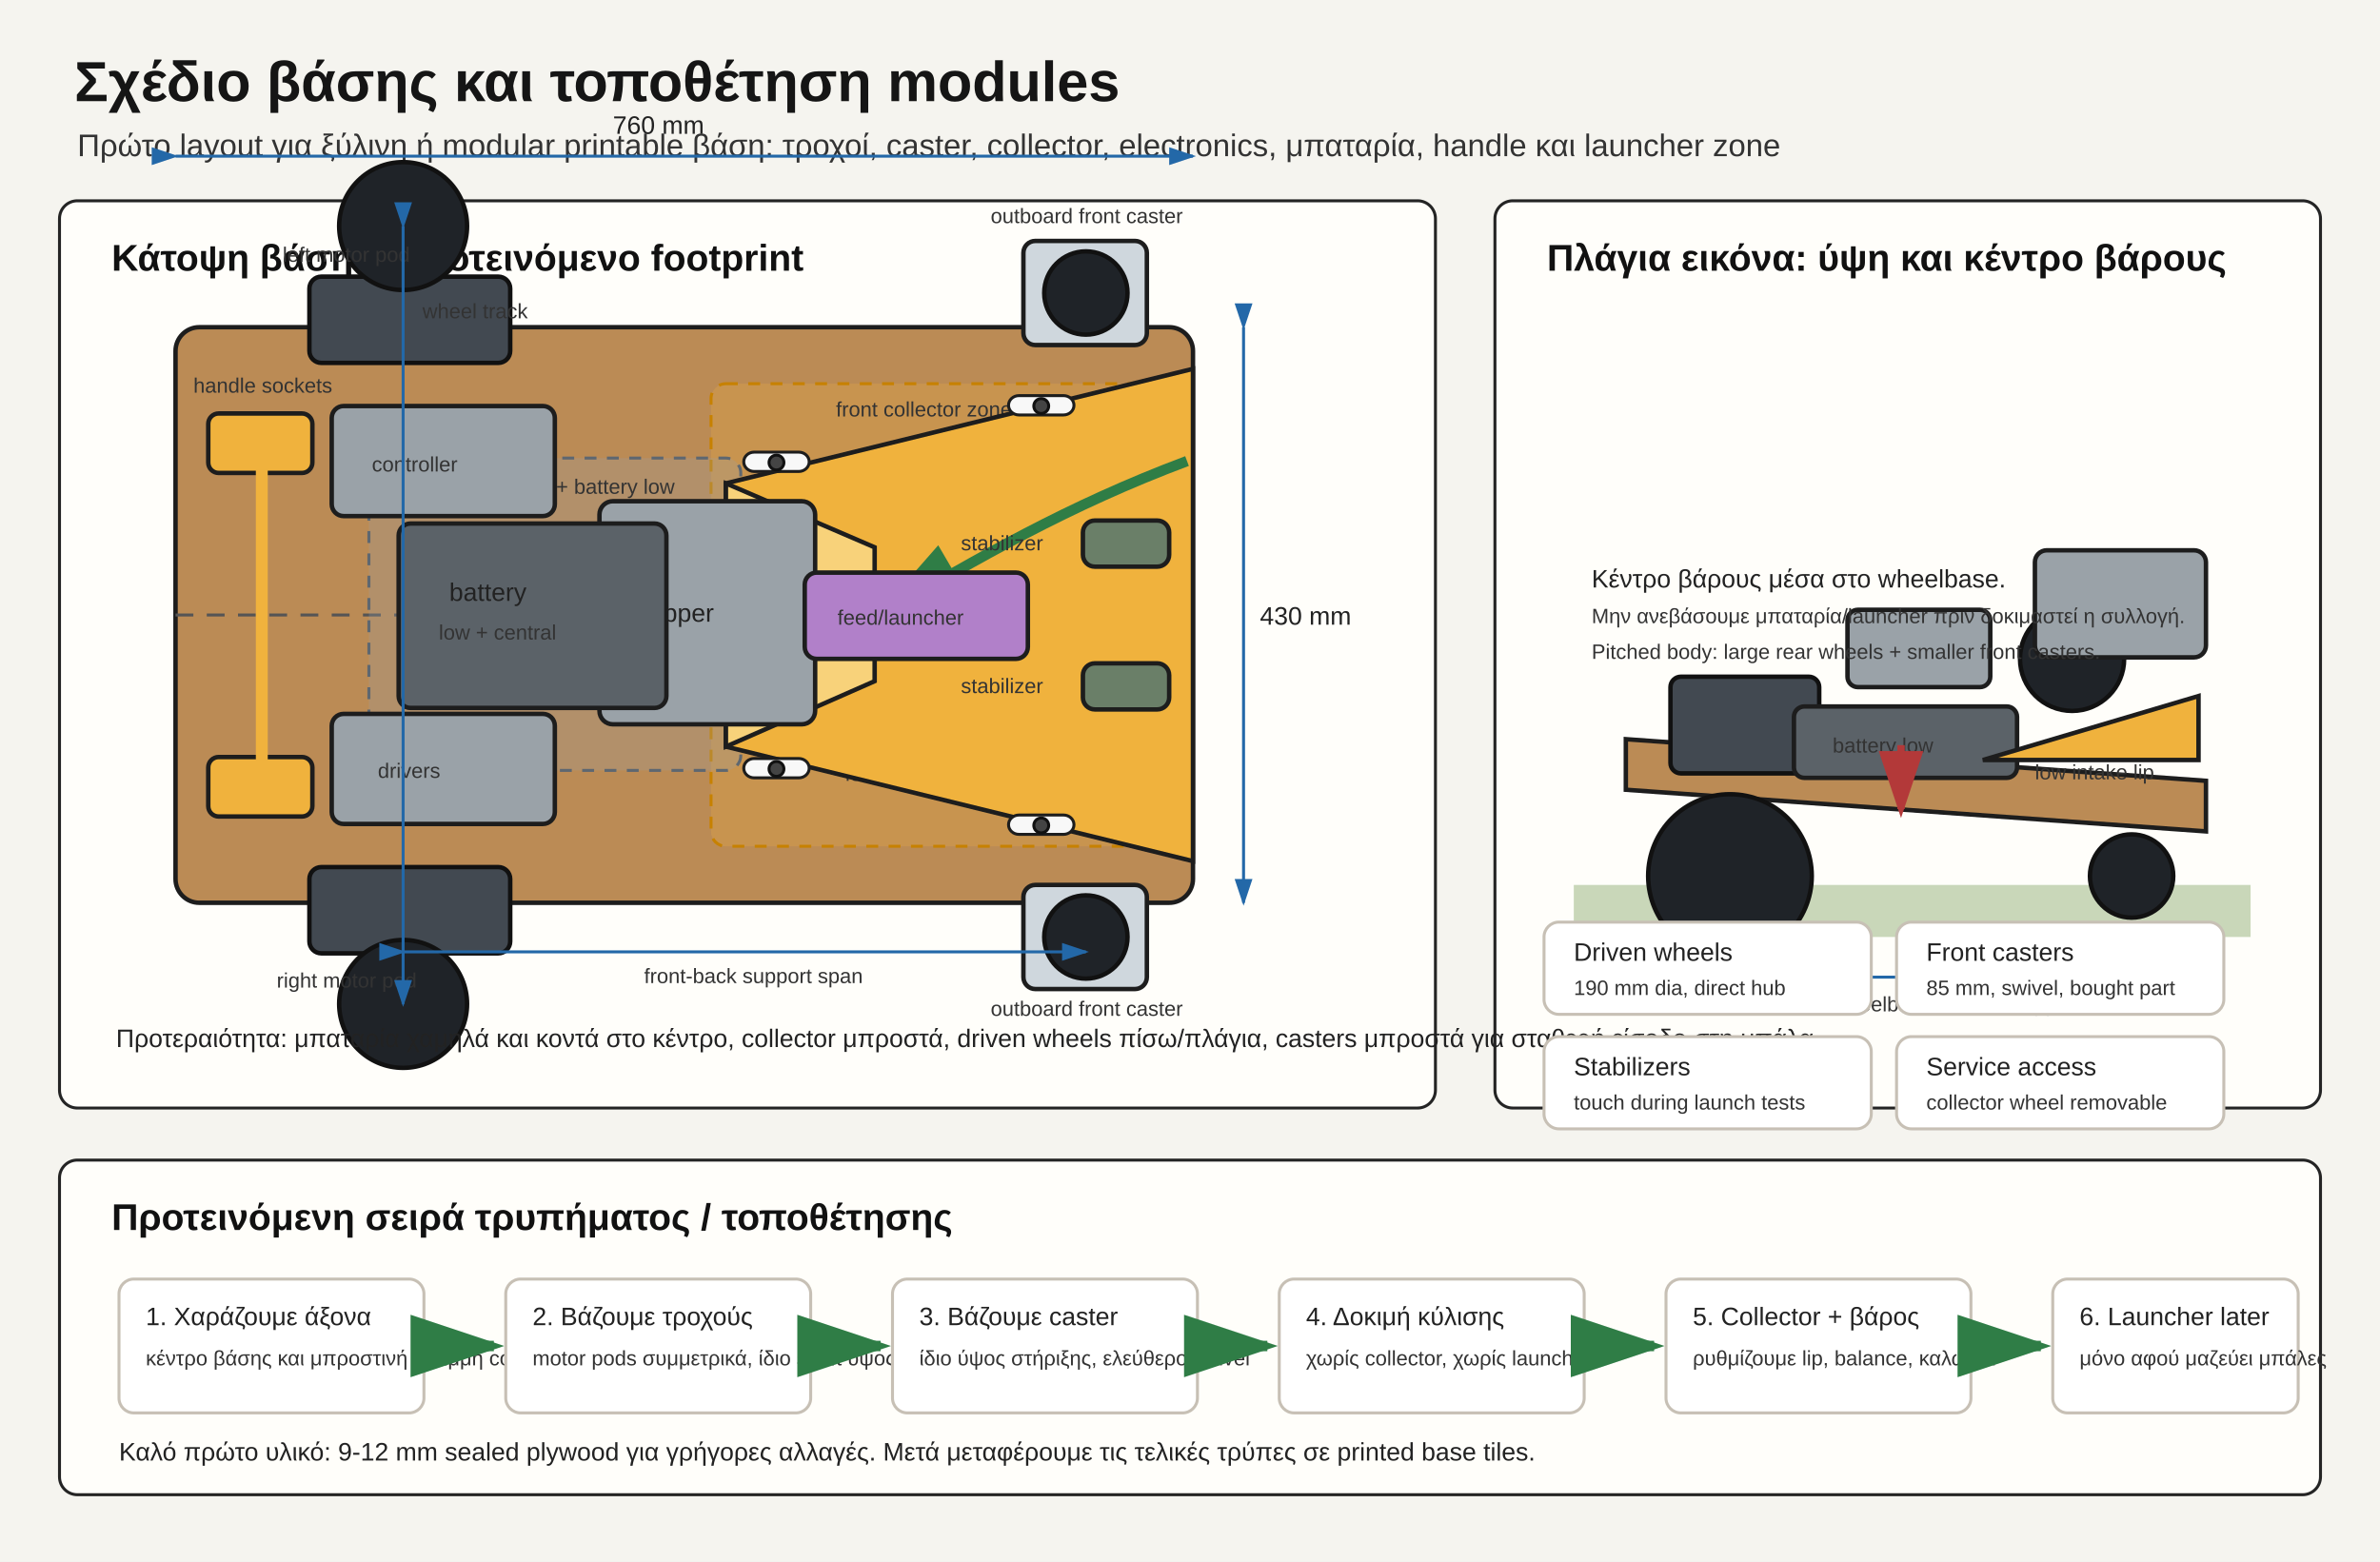
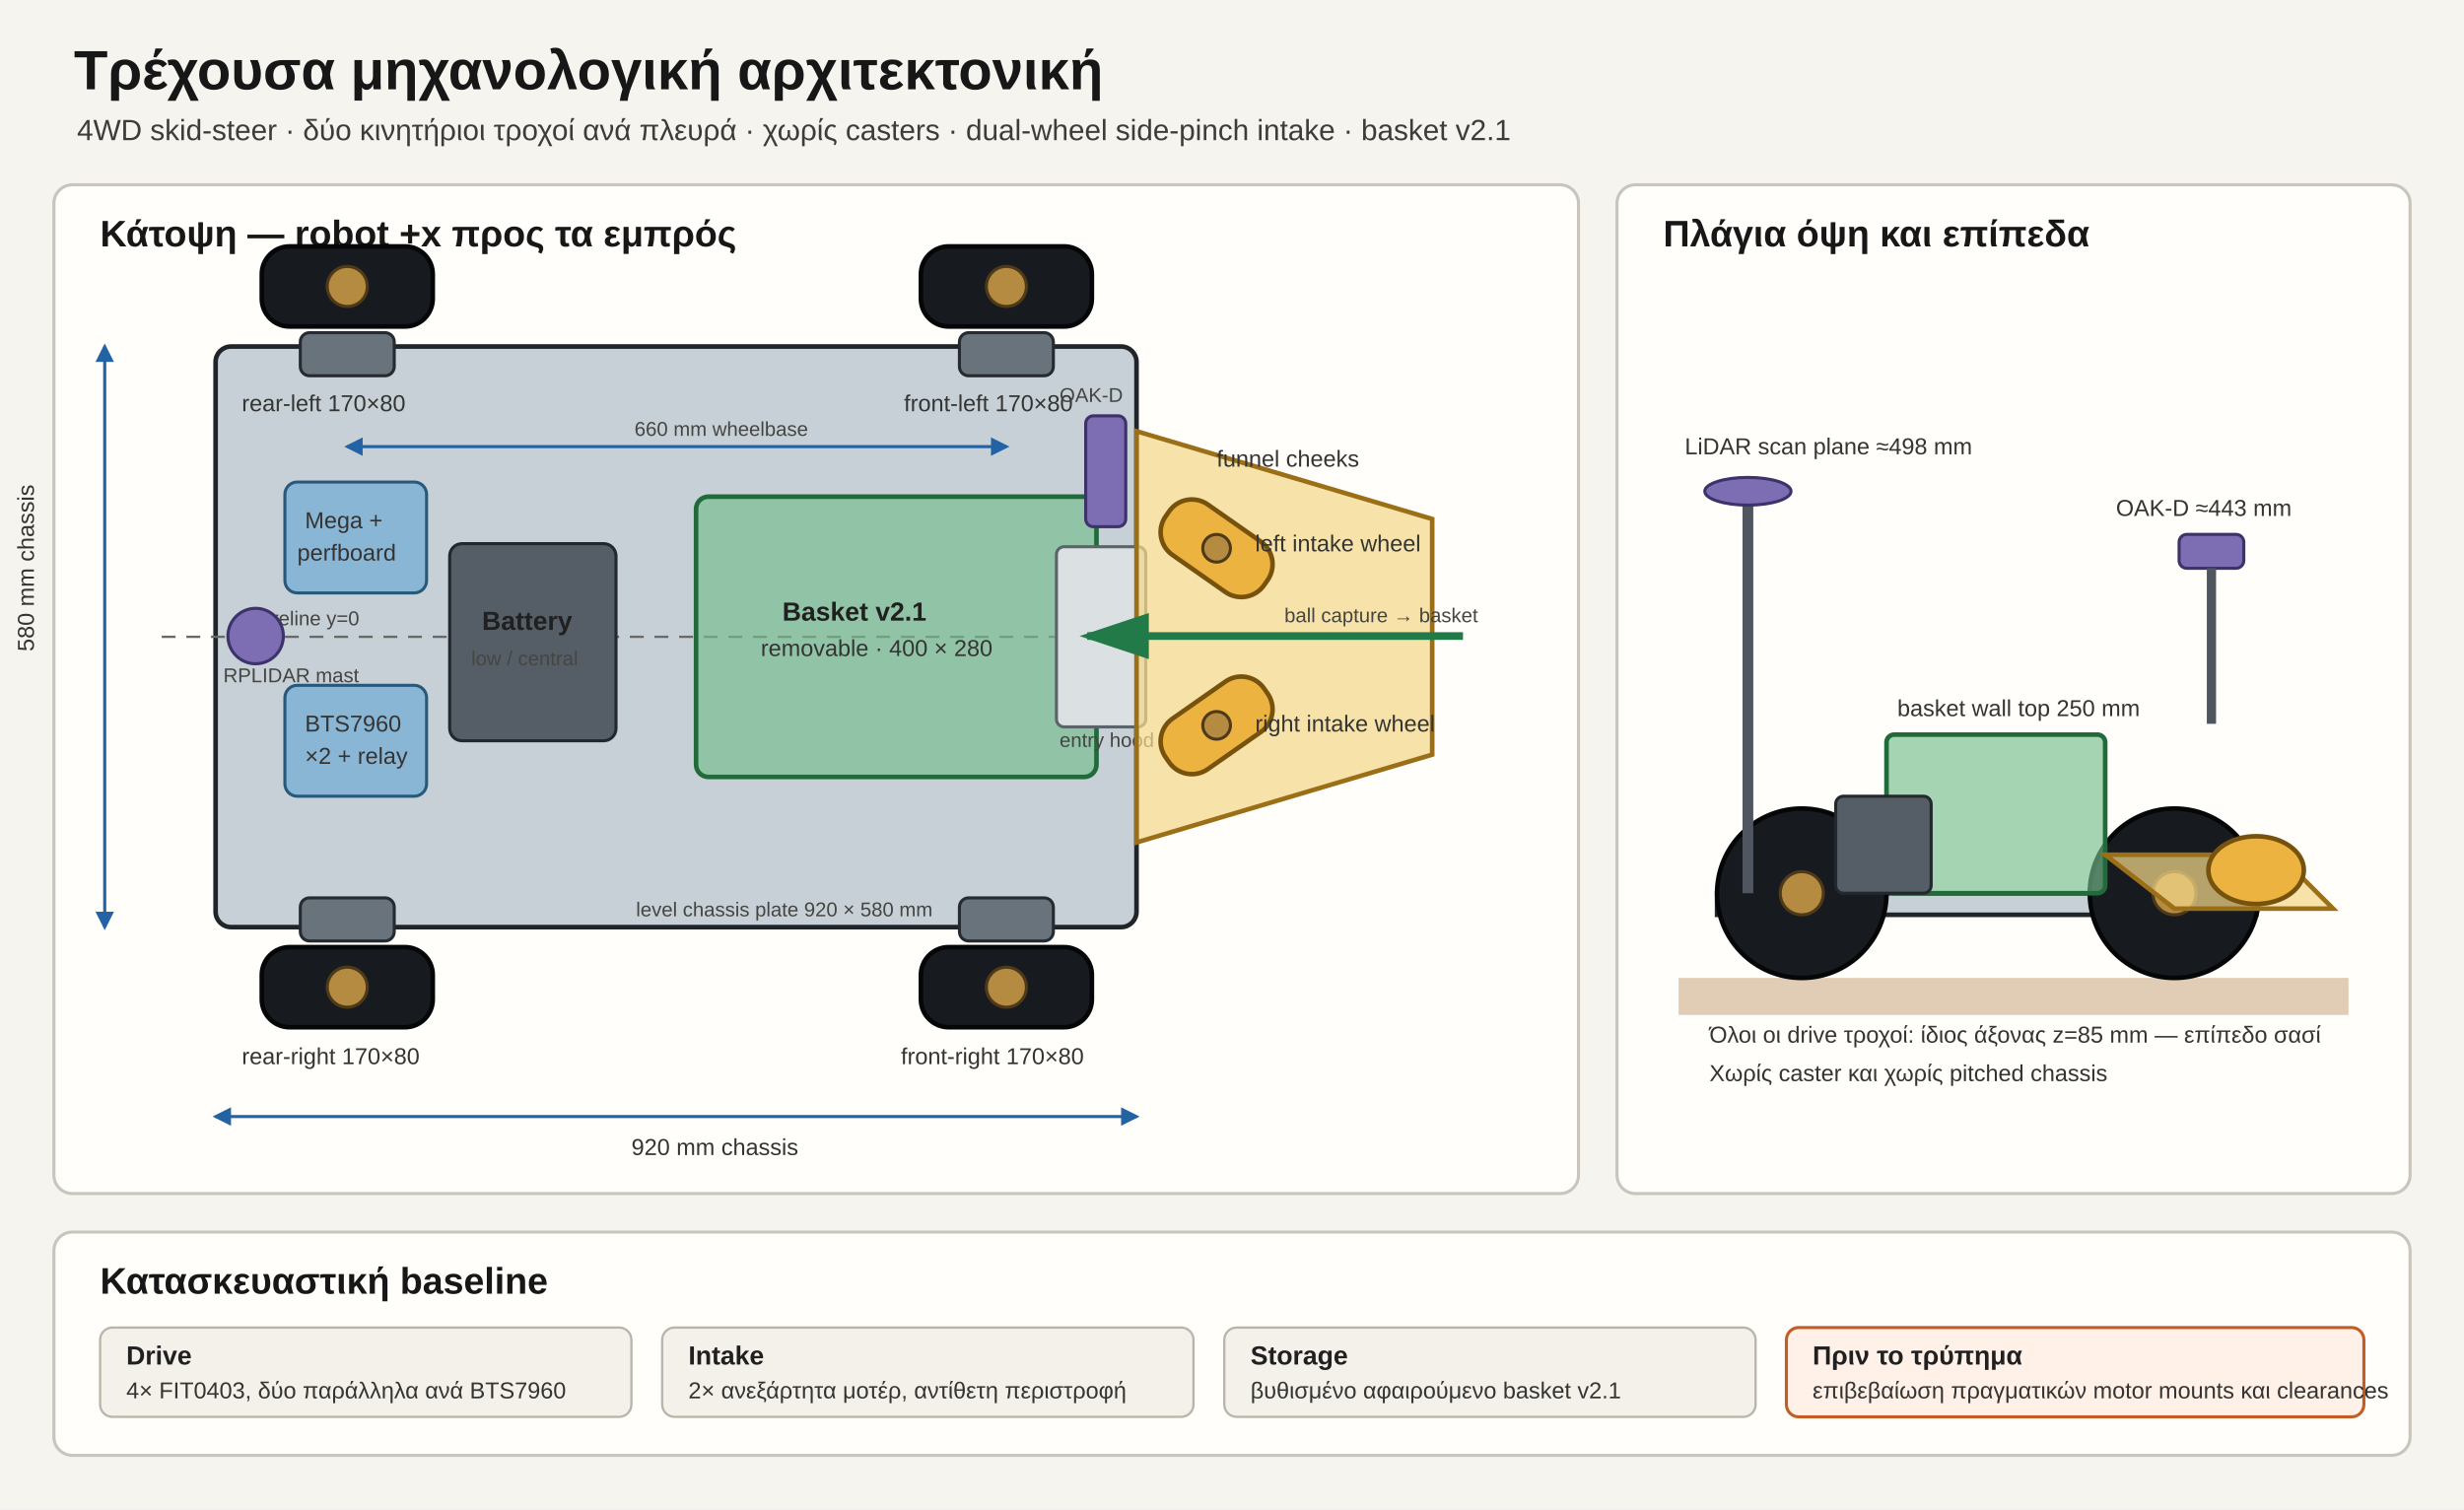
- <svg xmlns="http://www.w3.org/2000/svg" width="1600" height="1050" viewBox="0 0 1600 1050">
+ <svg xmlns="http://www.w3.org/2000/svg" width="1600" height="980" viewBox="0 0 1600 980" role="img">
  <defs>
-     <marker id="arrow-blue" markerWidth="10" markerHeight="10" refX="8" refY="3" orient="auto" markerUnits="strokeWidth">
-       <path d="M0,0 L0,6 L9,3 z" fill="#2368a8" />
+     <marker id="arrow" markerWidth="10" markerHeight="10" refX="8" refY="3" orient="auto">
+       <path d="M0,0 L0,6 L9,3 z" fill="#237a49" />
    </marker>
-     <marker id="arrow-green" markerWidth="10" markerHeight="10" refX="8" refY="3" orient="auto" markerUnits="strokeWidth">
-       <path d="M0,0 L0,6 L9,3 z" fill="#2f7d46" />
-     </marker>
-     <marker id="arrow-red" markerWidth="10" markerHeight="10" refX="8" refY="3" orient="auto" markerUnits="strokeWidth">
-       <path d="M0,0 L0,6 L9,3 z" fill="#b33939" />
+     <marker id="dim-arrow" markerWidth="10" markerHeight="10" refX="5" refY="3" orient="auto-start-reverse">
+       <path d="M0,0 L0,6 L6,3 z" fill="#2463a3" />
    </marker>
    <style>
-       .bg { fill: #f5f4ef; }
-       .title { font-family: Arial, sans-serif; font-size: 38px; font-weight: 700; fill: #151515; }
-       .subtitle { font-family: Arial, sans-serif; font-size: 21px; fill: #333; }
-       .panel { fill: #fffefa; stroke: #242424; stroke-width: 2; rx: 12; }
-       .panel-title { font-family: Arial, sans-serif; font-size: 25px; font-weight: 700; fill: #111; }
-       .label { font-family: Arial, sans-serif; font-size: 21px; fill: #111; }
-       .small { font-family: Arial, sans-serif; font-size: 17px; fill: #222; }
-       .tiny { font-family: Arial, sans-serif; font-size: 14px; fill: #333; }
-       .base { fill: #cfd7dd; stroke: #1d1d1d; stroke-width: 3; }
-       .wood { fill: #bb8b55; stroke: #1d1d1d; stroke-width: 3; }
-       .rail { fill: #24292f; stroke: #111; stroke-width: 3; }
-       .collector { fill: #f0b23d; stroke: #1d1d1d; stroke-width: 3; }
-       .electronics { fill: #9aa2a8; stroke: #1d1d1d; stroke-width: 3; }
-       .battery { fill: #5b6268; stroke: #1d1d1d; stroke-width: 3; }
-       .launcher { fill: #b180c9; stroke: #1d1d1d; stroke-width: 3; }
-       .caster { fill: #1f2328; stroke: #111; stroke-width: 3; }
-       .motor { fill: #424951; stroke: #111; stroke-width: 3; }
-       .slot { fill: #f8f8f8; stroke: #1d1d1d; stroke-width: 2; }
-       .bolt { fill: #444; stroke: #111; stroke-width: 2; }
-       .foot { fill: #6a7f68; stroke: #1d1d1d; stroke-width: 3; }
-       .zone { fill-opacity: 0.25; stroke-width: 2; stroke-dasharray: 8 7; }
-       .dim { stroke: #2368a8; stroke-width: 2; fill: none; marker-start: url(#arrow-blue); marker-end: url(#arrow-blue); }
-       .flow { stroke: #2f7d46; stroke-width: 7; fill: none; marker-end: url(#arrow-green); }
-       .adjust { stroke: #b33939; stroke-width: 5; fill: none; stroke-dasharray: 9 8; marker-end: url(#arrow-red); }
-       .note { fill: #fff; stroke: #c7c0b5; stroke-width: 2; rx: 10; }
-       .centerline { stroke: #555; stroke-width: 2; stroke-dasharray: 12 9; }
+       .bg{fill:#f5f4ef}.panel{fill:#fffefa;stroke:#c9c5bc;stroke-width:2}.title{font-family:Arial,sans-serif;font-size:36px;font-weight:700;fill:#171717}.subtitle{font-family:Arial,sans-serif;font-size:19px;fill:#3c3c3a}.h{font-family:Arial,sans-serif;font-size:24px;font-weight:700;fill:#171717}.label{font-family:Arial,sans-serif;font-size:17px;font-weight:700;fill:#202020}.small{font-family:Arial,sans-serif;font-size:15px;fill:#343432}.tiny{font-family:Arial,sans-serif;font-size:13px;fill:#454542}.chassis{fill:#c7d0d6;stroke:#20252a;stroke-width:3}.wheel{fill:#171a1e;stroke:#050607;stroke-width:3}.hub{fill:#b58b42;stroke:#4e3a19;stroke-width:2}.motor{fill:#68737c;stroke:#252b30;stroke-width:2}.basket{fill:#75bd8c;fill-opacity:.65;stroke:#216a3a;stroke-width:3}.battery{fill:#555e66;stroke:#22282d;stroke-width:2}.electronics{fill:#8ab6d6;stroke:#28597b;stroke-width:2}.intake{fill:#ecb341;stroke:#76520c;stroke-width:3}.funnel{fill:#f4d889;fill-opacity:.72;stroke:#9b6f17;stroke-width:3}.sensor{fill:#7d6db2;stroke:#3d3269;stroke-width:2}.center{stroke:#696966;stroke-width:1.5;stroke-dasharray:9 7}.dim{stroke:#2463a3;stroke-width:2;marker-start:url(#dim-arrow);marker-end:url(#dim-arrow)}.flow{stroke:#237a49;stroke-width:5;fill:none;marker-end:url(#arrow)}.note{fill:#f3f1e9;stroke:#bab5aa;stroke-width:1.5}.danger{fill:#fff1e8;stroke:#c15e25;stroke-width:2}.rail{fill:#dbe0e3;stroke:#5c646b;stroke-width:2}
    </style>
  </defs>
-   <rect width="1600" height="1050" class="bg" />
-   <text x="50" y="68" class="title">Σχέδιο βάσης και τοποθέτηση modules</text>
-   <text x="52" y="105" class="subtitle">Πρώτο layout για ξύλινη ή modular printable βάση: τροχοί, caster, collector, electronics, μπαταρία, handle και launcher zone</text>
-   <rect x="40" y="135" width="925" height="610" class="panel" />
-   <rect x="1005" y="135" width="555" height="610" class="panel" />
-   <rect x="40" y="780" width="1520" height="225" class="panel" />
-   <text x="75" y="182" class="panel-title">Κάτοψη βάσης: προτεινόμενο footprint</text>
-   <g transform="translate(118,220)">
-     <rect x="0" y="0" width="684" height="387" class="wood" rx="16" />
-     <line x1="0" y1="193.5" x2="684" y2="193.5" class="centerline" />
-     <text x="284" y="189" class="tiny">κεντρικός άξονας</text>
-     <rect x="360" y="38" width="300" height="311" fill="#f0b23d" class="zone" stroke="#c78100" rx="10" />
-     <text x="444" y="60" class="tiny">front collector zone</text>
-     <rect x="130" y="88" width="250" height="210" fill="#9aa2a8" class="zone" stroke="#5e6770" rx="10" />
-     <text x="185" y="112" class="tiny">electronics + battery low</text>
-     <rect x="415" y="112" width="205" height="170" fill="#b180c9" class="zone" stroke="#7c4793" rx="10" />
-     <text x="450" y="305" class="tiny">future launcher / feed gate</text>
-     <path d="M370 105 L684 28 L684 359 L370 282 Z" class="collector" />
-     <path d="M370 105 L470 148 L470 238 L370 282 Z" fill="#f8d27a" stroke="#1d1d1d" stroke-width="3" />
-     <text x="494" y="197" class="label">collector</text>
-     <path d="M680 90 C600 120, 540 155, 475 193" class="flow" />
-     <rect x="285" y="117" width="145" height="150" class="electronics" rx="9" />
-     <text x="309" y="198" class="small">hopper</text>
-     <rect x="423" y="165" width="150" height="58" class="launcher" rx="8" />
-     <text x="445" y="200" class="tiny">feed/launcher</text>
-     <rect x="150" y="132" width="180" height="124" class="battery" rx="8" />
-     <text x="184" y="184" class="small" fill="#fff">battery</text>
-     <text x="177" y="210" class="tiny" fill="#fff">low + central</text>
-     <rect x="105" y="53" width="150" height="74" class="electronics" rx="8" />
-     <text x="132" y="97" class="tiny">controller</text>
-     <rect x="105" y="260" width="150" height="74" class="electronics" rx="8" />
-     <text x="136" y="303" class="tiny">drivers</text>
-     <rect x="90" y="-34" width="135" height="58" class="motor" rx="8" />
-     <rect x="90" y="363" width="135" height="58" class="motor" rx="8" />
-     <circle cx="153" cy="-68" r="43" class="caster" />
-     <circle cx="153" cy="455" r="43" class="caster" />
-     <text x="72" y="-44" class="tiny">left motor pod</text>
-     <text x="68" y="444" class="tiny">right motor pod</text>
-     <line x1="153" y1="-68" x2="153" y2="455" class="dim" />
-     <text x="166" y="-6" class="tiny">wheel track</text>
-     <rect x="570" y="-58" width="83" height="70" class="base" rx="8" />
-     <rect x="570" y="375" width="83" height="70" class="base" rx="8" />
-     <circle cx="612" cy="-23" r="28" class="caster" />
-     <circle cx="612" cy="410" r="28" class="caster" />
-     <text x="548" y="-70" class="tiny">outboard front caster</text>
-     <text x="548" y="463" class="tiny">outboard front caster</text>
-     <rect x="610" y="130" width="58" height="31" class="foot" rx="8" />
-     <rect x="610" y="226" width="58" height="31" class="foot" rx="8" />
-     <text x="528" y="150" class="tiny">stabilizer</text>
-     <text x="528" y="246" class="tiny">stabilizer</text>
-     <rect x="22" y="58" width="70" height="40" class="collector" rx="7" />
-     <rect x="22" y="289" width="70" height="40" class="collector" rx="7" />
-     <line x1="58" y1="78" x2="58" y2="309" stroke="#f0b23d" stroke-width="8" />
-     <text x="12" y="44" class="tiny">handle sockets</text>
-     <g>
-       <rect x="382" y="84" width="44" height="13" class="slot" rx="7" />
-       <rect x="560" y="46" width="44" height="13" class="slot" rx="7" />
-       <rect x="382" y="290" width="44" height="13" class="slot" rx="7" />
-       <rect x="560" y="328" width="44" height="13" class="slot" rx="7" />
-       <circle cx="404" cy="91" r="5" class="bolt" />
-       <circle cx="582" cy="53" r="5" class="bolt" />
-       <circle cx="404" cy="297" r="5" class="bolt" />
-       <circle cx="582" cy="335" r="5" class="bolt" />
+   <rect width="1600" height="980" class="bg" />
+   <text x="48" y="58" class="title">Τρέχουσα μηχανολογική αρχιτεκτονική</text>
+   <text x="50" y="91" class="subtitle">4WD skid-steer · δύο κινητήριοι τροχοί ανά πλευρά · χωρίς casters · dual-wheel side-pinch intake · basket v2.1</text>
+   <rect x="35" y="120" width="990" height="655" rx="12" class="panel" />
+   <text x="65" y="160" class="h">Κάτοψη — robot +x προς τα εμπρός</text>
+   <g transform="translate(140,225)">
+     <rect x="0" y="0" width="598" height="377" rx="10" class="chassis" />
+     <line x1="-35" y1="188.5" x2="805" y2="188.5" class="center" />
+     <text x="12" y="181" class="tiny">centreline y=0</text>
+     <text x="273" y="370" class="tiny">level chassis plate 920 × 580 mm</text>
+     <rect x="30" y="-65" width="111" height="52" rx="18" class="wheel" />
+     <circle cx="85.5" cy="-39" r="13" class="hub" />
+     <rect x="458" y="-65" width="111" height="52" rx="18" class="wheel" />
+     <circle cx="513.5" cy="-39" r="13" class="hub" />
+     <rect x="30" y="390" width="111" height="52" rx="18" class="wheel" />
+     <circle cx="85.5" cy="416" r="13" class="hub" />
+     <rect x="458" y="390" width="111" height="52" rx="18" class="wheel" />
+     <circle cx="513.5" cy="416" r="13" class="hub" />
+     <rect x="55" y="-9" width="61" height="28" rx="6" class="motor" />
+     <rect x="483" y="-9" width="61" height="28" rx="6" class="motor" />
+     <rect x="55" y="358" width="61" height="28" rx="6" class="motor" />
+     <rect x="483" y="358" width="61" height="28" rx="6" class="motor" />
+     <text x="17" y="42" class="small">rear-left 170×80</text>
+     <text x="447" y="42" class="small">front-left 170×80</text>
+     <text x="17" y="466" class="small">rear-right 170×80</text>
+     <text x="445" y="466" class="small">front-right 170×80</text>
+     <rect x="152" y="128" width="108" height="128" rx="8" class="battery" />
+     <text x="173" y="184" class="label" fill="#fff">Battery</text>
+     <text x="166" y="207" class="tiny" fill="#fff">low / central</text>
+     <rect x="45" y="88" width="92" height="72" rx="8" class="electronics" />
+     <text x="58" y="118" class="small">Mega +</text>
+     <text x="53" y="139" class="small">perfboard</text>
+     <rect x="45" y="220" width="92" height="72" rx="8" class="electronics" />
+     <text x="58" y="250" class="small">BTS7960</text>
+     <text x="58" y="271" class="small">×2 + relay</text>
+     <rect x="312" y="97.5" width="260" height="182" rx="8" class="basket" />
+     <text x="368" y="178" class="label">Basket v2.1</text>
+     <text x="354" y="201" class="small">removable · 400 × 280</text>
+     <rect x="546" y="130" width="58" height="117" rx="5" class="rail" />
+     <text x="548" y="260" class="tiny">entry hood</text>
+     <path d="M598 55 L790 112 L790 265 L598 322 Z" class="funnel" />
+     <text x="650" y="78" class="small">funnel cheeks</text>
+     <g transform="rotate(35 650 131)">
+       <rect x="611" y="111" width="78" height="40" rx="18" class="intake" />
    </g>
-     <line x1="0" y1="-115" x2="684" y2="-115" class="dim" />
-     <text x="294" y="-130" class="small">760 mm</text>
-     <line x1="718" y1="0" x2="718" y2="387" class="dim" />
-     <text x="729" y="200" class="small">430 mm</text>
-     <line x1="153" y1="420" x2="612" y2="420" class="dim" />
-     <text x="315" y="441" class="tiny">front-back support span</text>
+     <g transform="rotate(-35 650 246)">
+       <rect x="611" y="226" width="78" height="40" rx="18" class="intake" />
+     </g>
+     <circle cx="650" cy="131" r="9" class="hub" />
+     <circle cx="650" cy="246" r="9" class="hub" />
+     <text x="675" y="133" class="small">left intake wheel</text>
+     <text x="675" y="250" class="small">right intake wheel</text>
+     <path d="M810 188 C755 188 704 188 646 188 C620 188 594 188 566 188" class="flow" />
+     <text x="694" y="179" class="tiny">ball capture → basket</text>
+     <circle cx="26" cy="188" r="18" class="sensor" />
+     <text x="5" y="218" class="tiny">RPLIDAR mast</text>
+     <rect x="565" y="45" width="26" height="72" rx="5" class="sensor" />
+     <text x="548" y="36" class="tiny">OAK-D</text>
+     <line x1="0" y1="500" x2="598" y2="500" class="dim" />
+     <text x="270" y="525" class="small">920 mm chassis</text>
+     <line x1="-72" y1="0" x2="-72" y2="377" class="dim" />
+     <text x="-118" y="198" transform="rotate(-90 -118 198)" class="small">580 mm chassis</text>
+     <line x1="85.5" y1="65" x2="513.5" y2="65" class="dim" />
+     <text x="272" y="58" class="tiny">660 mm wheelbase</text>
  </g>
-   <text x="78" y="704" class="small">Προτεραιότητα: μπαταρία χαμηλά και κοντά στο κέντρο, collector μπροστά, driven wheels πίσω/πλάγια, casters μπροστά για σταθερή είσοδο στη μπάλα.</text>
-   <text x="1040" y="182" class="panel-title">Πλάγια εικόνα: ύψη και κέντρο βάρους</text>
-   <g transform="translate(1058,265)">
-     <path d="M0 330 L455 330 L455 365 L0 365 Z" fill="#87a96b" opacity="0.45" />
-     <path d="M35 232 L425 260 L425 294 L35 266 Z" class="wood" />
-     <circle cx="105" cy="324" r="55" class="caster" />
-     <circle cx="375" cy="324" r="28" class="caster" />
-     <rect x="65" y="190" width="100" height="65" class="motor" rx="7" />
-     <rect x="148" y="210" width="150" height="48" class="battery" rx="7" />
-     <rect x="184" y="145" width="96" height="52" class="electronics" rx="7" />
-     <path d="M275 246 L420 203 L420 246 Z" class="collector" />
-     <circle cx="335" cy="178" r="35" class="caster" />
-     <rect x="310" y="105" width="115" height="72" class="electronics" rx="8" />
-     <text x="174" y="241" class="tiny" fill="#fff">battery low</text>
-     <text x="310" y="259" class="tiny">low intake lip</text>
-     <text x="12" y="178" class="tiny">Pitched body: large rear wheels + smaller front casters.</text>
-     <path d="M220 236 L220 280" class="adjust" />
-     <text x="12" y="130" class="small">Κέντρο βάρους μέσα στο wheelbase.</text>
-     <text x="12" y="154" class="tiny">Μην ανεβάσουμε μπαταρία/launcher πριν δοκιμαστεί η συλλογή.</text>
-     <line x1="105" y1="392" x2="375" y2="392" class="dim" />
-     <text x="174" y="415" class="tiny">wheelbase / caster support</text>
+   <rect x="1050" y="120" width="515" height="655" rx="12" class="panel" />
+   <text x="1080" y="160" class="h">Πλάγια όψη και επίπεδα</text>
+   <g transform="translate(1090,225)">
+     <rect x="0" y="410" width="435" height="24" fill="#c8a27b" opacity=".55" />
+     <rect x="25" y="355" width="350" height="14" class="chassis" />
+     <circle cx="80" cy="355" r="55" class="wheel" />
+     <circle cx="80" cy="355" r="14" class="hub" />
+     <circle cx="322" cy="355" r="55" class="wheel" />
+     <circle cx="322" cy="355" r="14" class="hub" />
+     <rect x="135" y="252" width="142" height="103" rx="5" class="basket" />
+     <path d="M277 330 L390 330 L425 365 L322 365 Z" class="funnel" />
+     <ellipse cx="375" cy="340" rx="31" ry="22" class="intake" />
+     <rect x="102" y="292" width="62" height="63" rx="5" class="battery" />
+     <line x1="45" y1="355" x2="45" y2="95" stroke="#4f5660" stroke-width="7" />
+     <ellipse cx="45" cy="94" rx="28" ry="9" class="sensor" />
+     <rect x="325" y="122" width="42" height="22" rx="5" class="sensor" />
+     <line x1="346" y1="144" x2="346" y2="245" stroke="#4f5660" stroke-width="6" />
+     <text x="4" y="70" class="small">LiDAR scan plane ≈498 mm</text>
+     <text x="284" y="110" class="small">OAK-D ≈443 mm</text>
+     <text x="142" y="240" class="small">basket wall top 250 mm</text>
+     <text x="20" y="452" class="small">Όλοι οι drive τροχοί: ίδιος άξονας z=85 mm — επίπεδο σασί</text>
+     <text x="20" y="477" class="small">Χωρίς caster και χωρίς pitched chassis</text>
  </g>
-   <rect x="1038" y="620" width="220" height="62" class="note" />
-   <text x="1058" y="646" class="small">Driven wheels</text>
-   <text x="1058" y="669" class="tiny">190 mm dia, direct hub</text>
-   <rect x="1275" y="620" width="220" height="62" class="note" />
-   <text x="1295" y="646" class="small">Front casters</text>
-   <text x="1295" y="669" class="tiny">85 mm, swivel, bought part</text>
-   <rect x="1038" y="697" width="220" height="62" class="note" />
-   <text x="1058" y="723" class="small">Stabilizers</text>
-   <text x="1058" y="746" class="tiny">touch during launch tests</text>
-   <rect x="1275" y="697" width="220" height="62" class="note" />
-   <text x="1295" y="723" class="small">Service access</text>
-   <text x="1295" y="746" class="tiny">collector wheel removable</text>
-   <text x="75" y="827" class="panel-title">Προτεινόμενη σειρά τρυπήματος / τοποθέτησης</text>
-   <g transform="translate(80,860)">
-     <rect x="0" y="0" width="205" height="90" class="note" />
-     <text x="18" y="31" class="small">1. Χαράζουμε άξονα</text>
-     <text x="18" y="58" class="tiny">κέντρο βάσης και μπροστινή γραμμή collector</text>
-     <path d="M210 45 L252 45" class="flow" />
-     <rect x="260" y="0" width="205" height="90" class="note" />
-     <text x="278" y="31" class="small">2. Βάζουμε τροχούς</text>
-     <text x="278" y="58" class="tiny">motor pods συμμετρικά, ίδιο shaft ύψος</text>
-     <path d="M470 45 L512 45" class="flow" />
-     <rect x="520" y="0" width="205" height="90" class="note" />
-     <text x="538" y="31" class="small">3. Βάζουμε caster</text>
-     <text x="538" y="58" class="tiny">ίδιο ύψος στήριξης, ελεύθερο swivel</text>
-     <path d="M730 45 L772 45" class="flow" />
-     <rect x="780" y="0" width="205" height="90" class="note" />
-     <text x="798" y="31" class="small">4. Δοκιμή κύλισης</text>
-     <text x="798" y="58" class="tiny">χωρίς collector, χωρίς launcher</text>
-     <path d="M990 45 L1032 45" class="flow" />
-     <rect x="1040" y="0" width="205" height="90" class="note" />
-     <text x="1058" y="31" class="small">5. Collector + βάρος</text>
-     <text x="1058" y="58" class="tiny">ρυθμίζουμε lip, balance, καλώδια</text>
-     <path d="M1250 45 L1292 45" class="flow" />
-     <rect x="1300" y="0" width="165" height="90" class="note" />
-     <text x="1318" y="31" class="small">6. Launcher later</text>
-     <text x="1318" y="58" class="tiny">μόνο αφού μαζεύει μπάλες</text>
-   </g>
-   <text x="80" y="982" class="small">Καλό πρώτο υλικό: 9-12 mm sealed plywood για γρήγορες αλλαγές. Μετά μεταφέρουμε τις τελικές τρύπες σε printed base tiles.</text>
+   <rect x="35" y="800" width="1530" height="145" rx="12" class="panel" />
+   <text x="65" y="840" class="h">Κατασκευαστική baseline</text>
+   <rect x="65" y="862" width="345" height="58" rx="8" class="note" />
+   <text x="82" y="886" class="label">Drive</text>
+   <text x="82" y="908" class="small">4× FIT0403, δύο παράλληλα ανά BTS7960</text>
+   <rect x="430" y="862" width="345" height="58" rx="8" class="note" />
+   <text x="447" y="886" class="label">Intake</text>
+   <text x="447" y="908" class="small">2× ανεξάρτητα μοτέρ, αντίθετη περιστροφή</text>
+   <rect x="795" y="862" width="345" height="58" rx="8" class="note" />
+   <text x="812" y="886" class="label">Storage</text>
+   <text x="812" y="908" class="small">βυθισμένο αφαιρούμενο basket v2.1</text>
+   <rect x="1160" y="862" width="375" height="58" rx="8" class="danger" />
+   <text x="1177" y="886" class="label">Πριν το τρύπημα</text>
+   <text x="1177" y="908" class="small">επιβεβαίωση πραγματικών motor mounts και clearances</text>
</svg>
